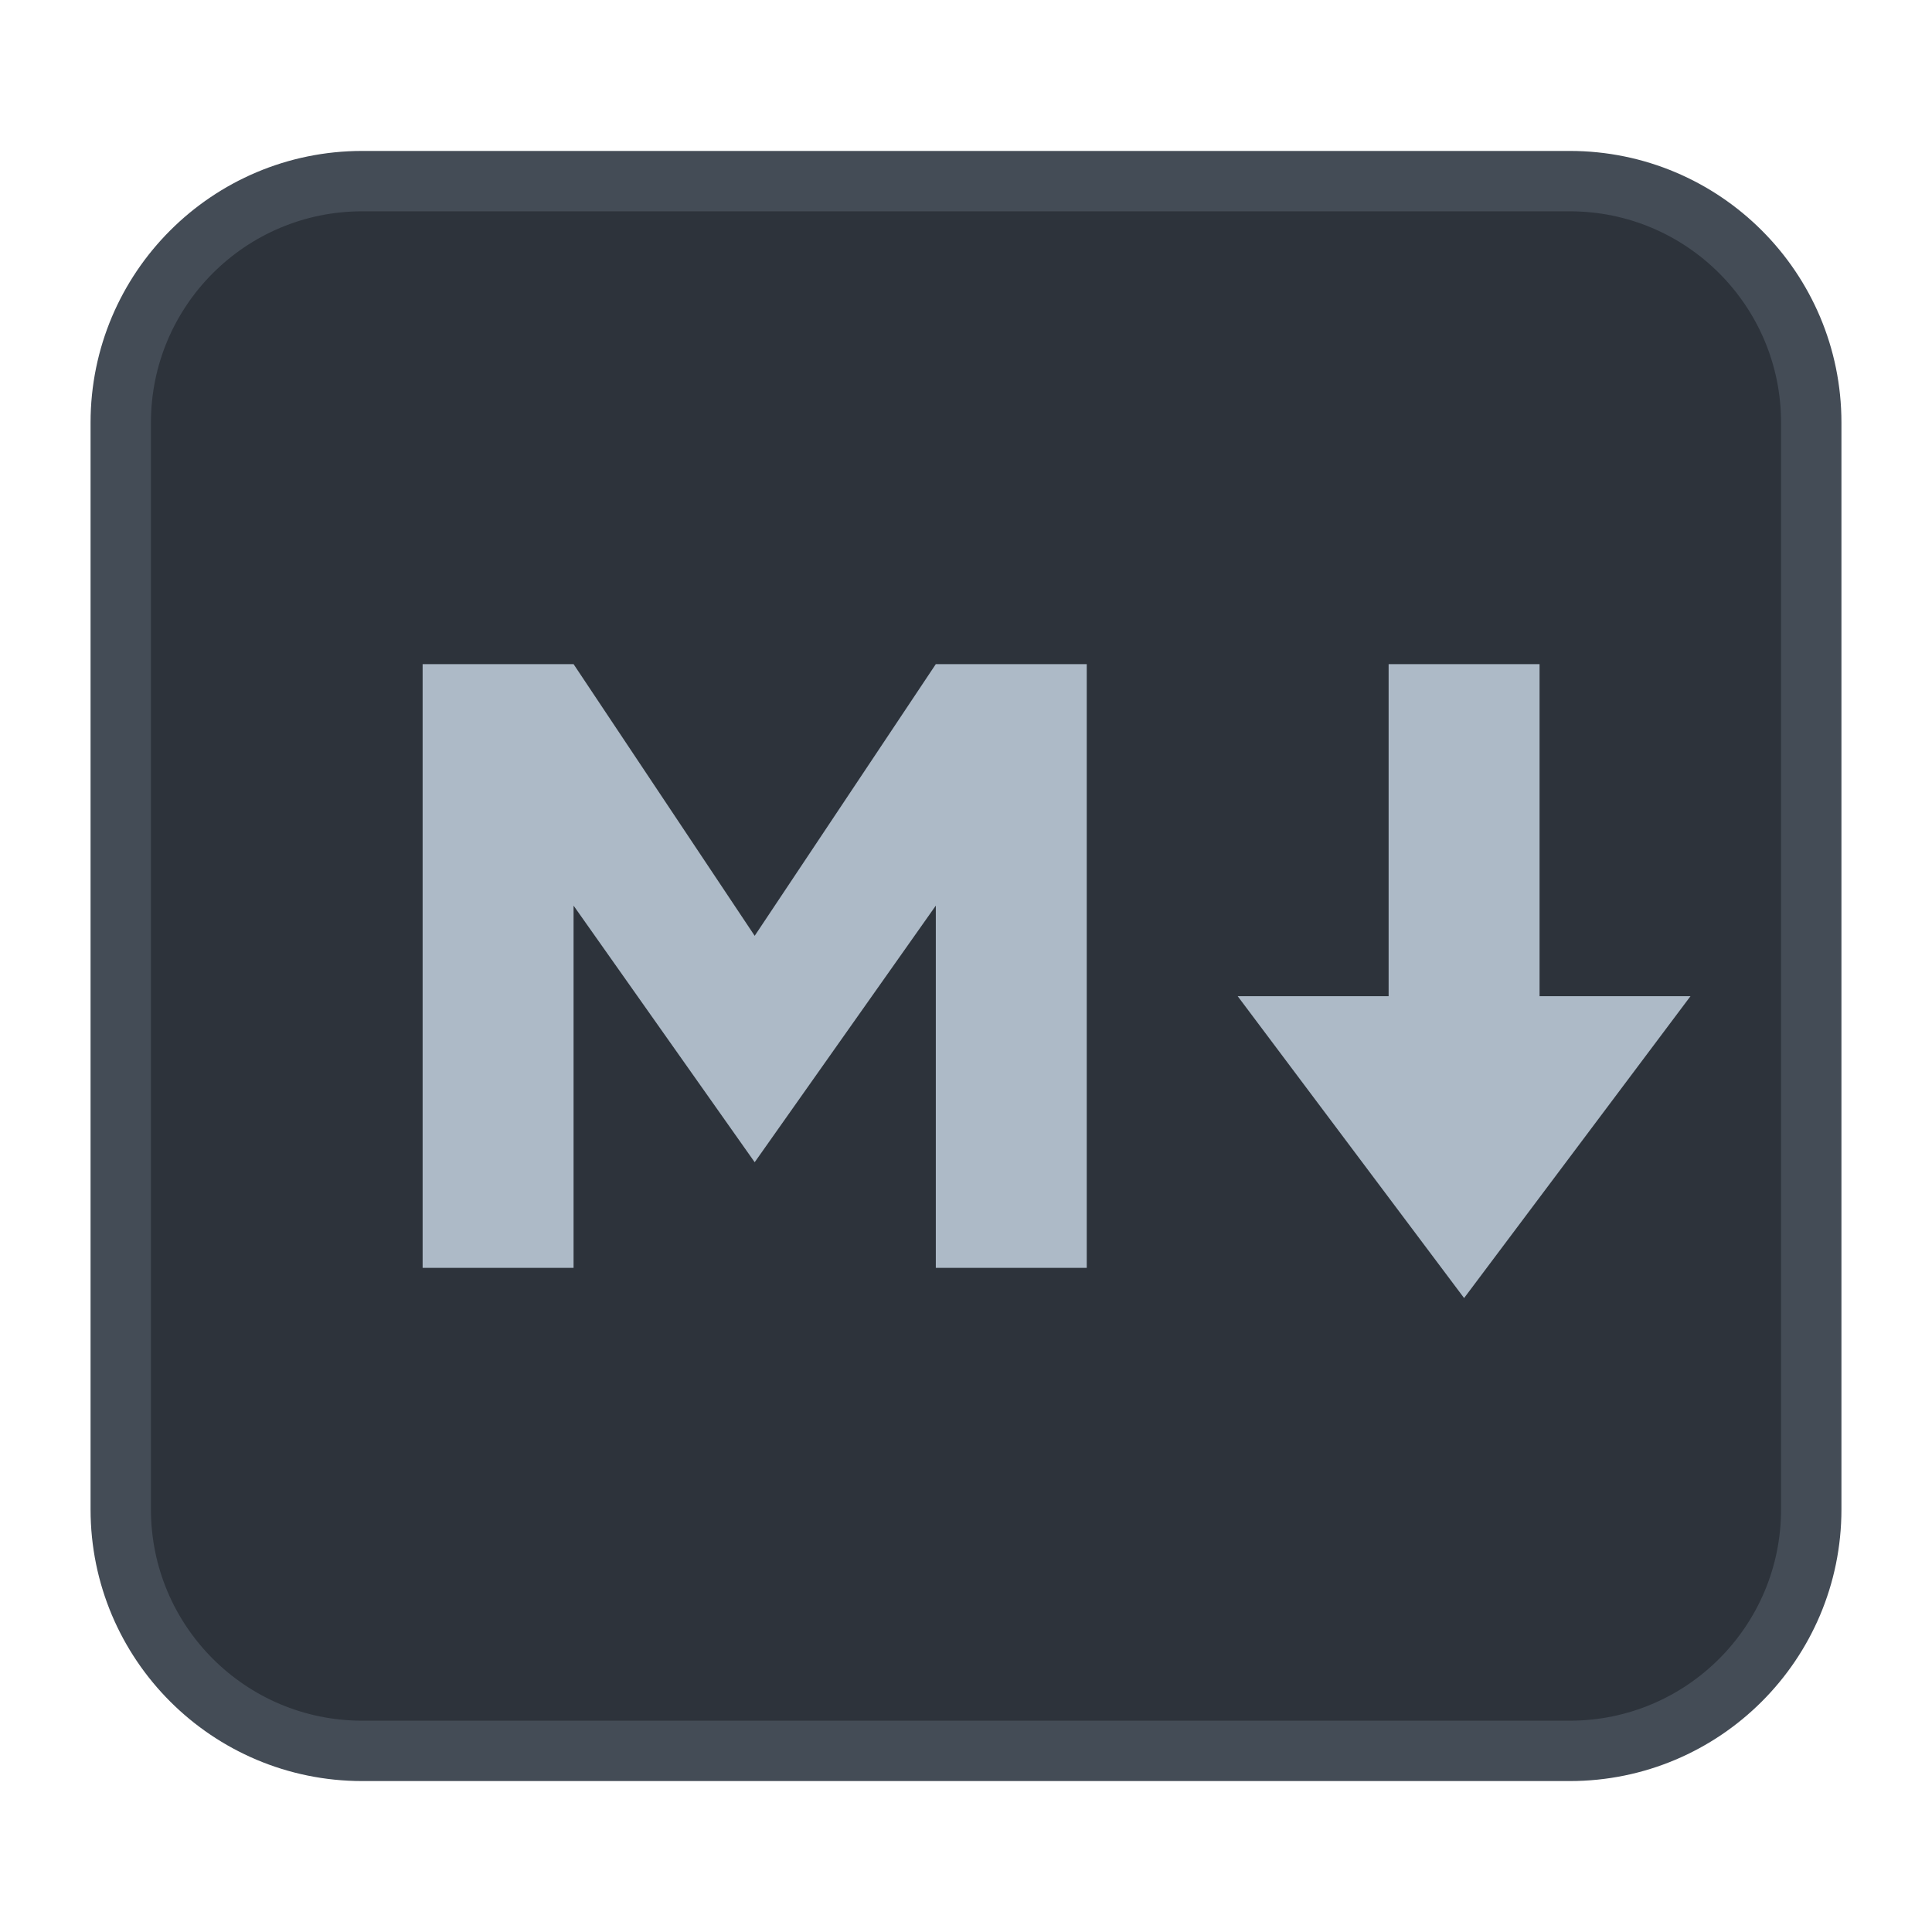
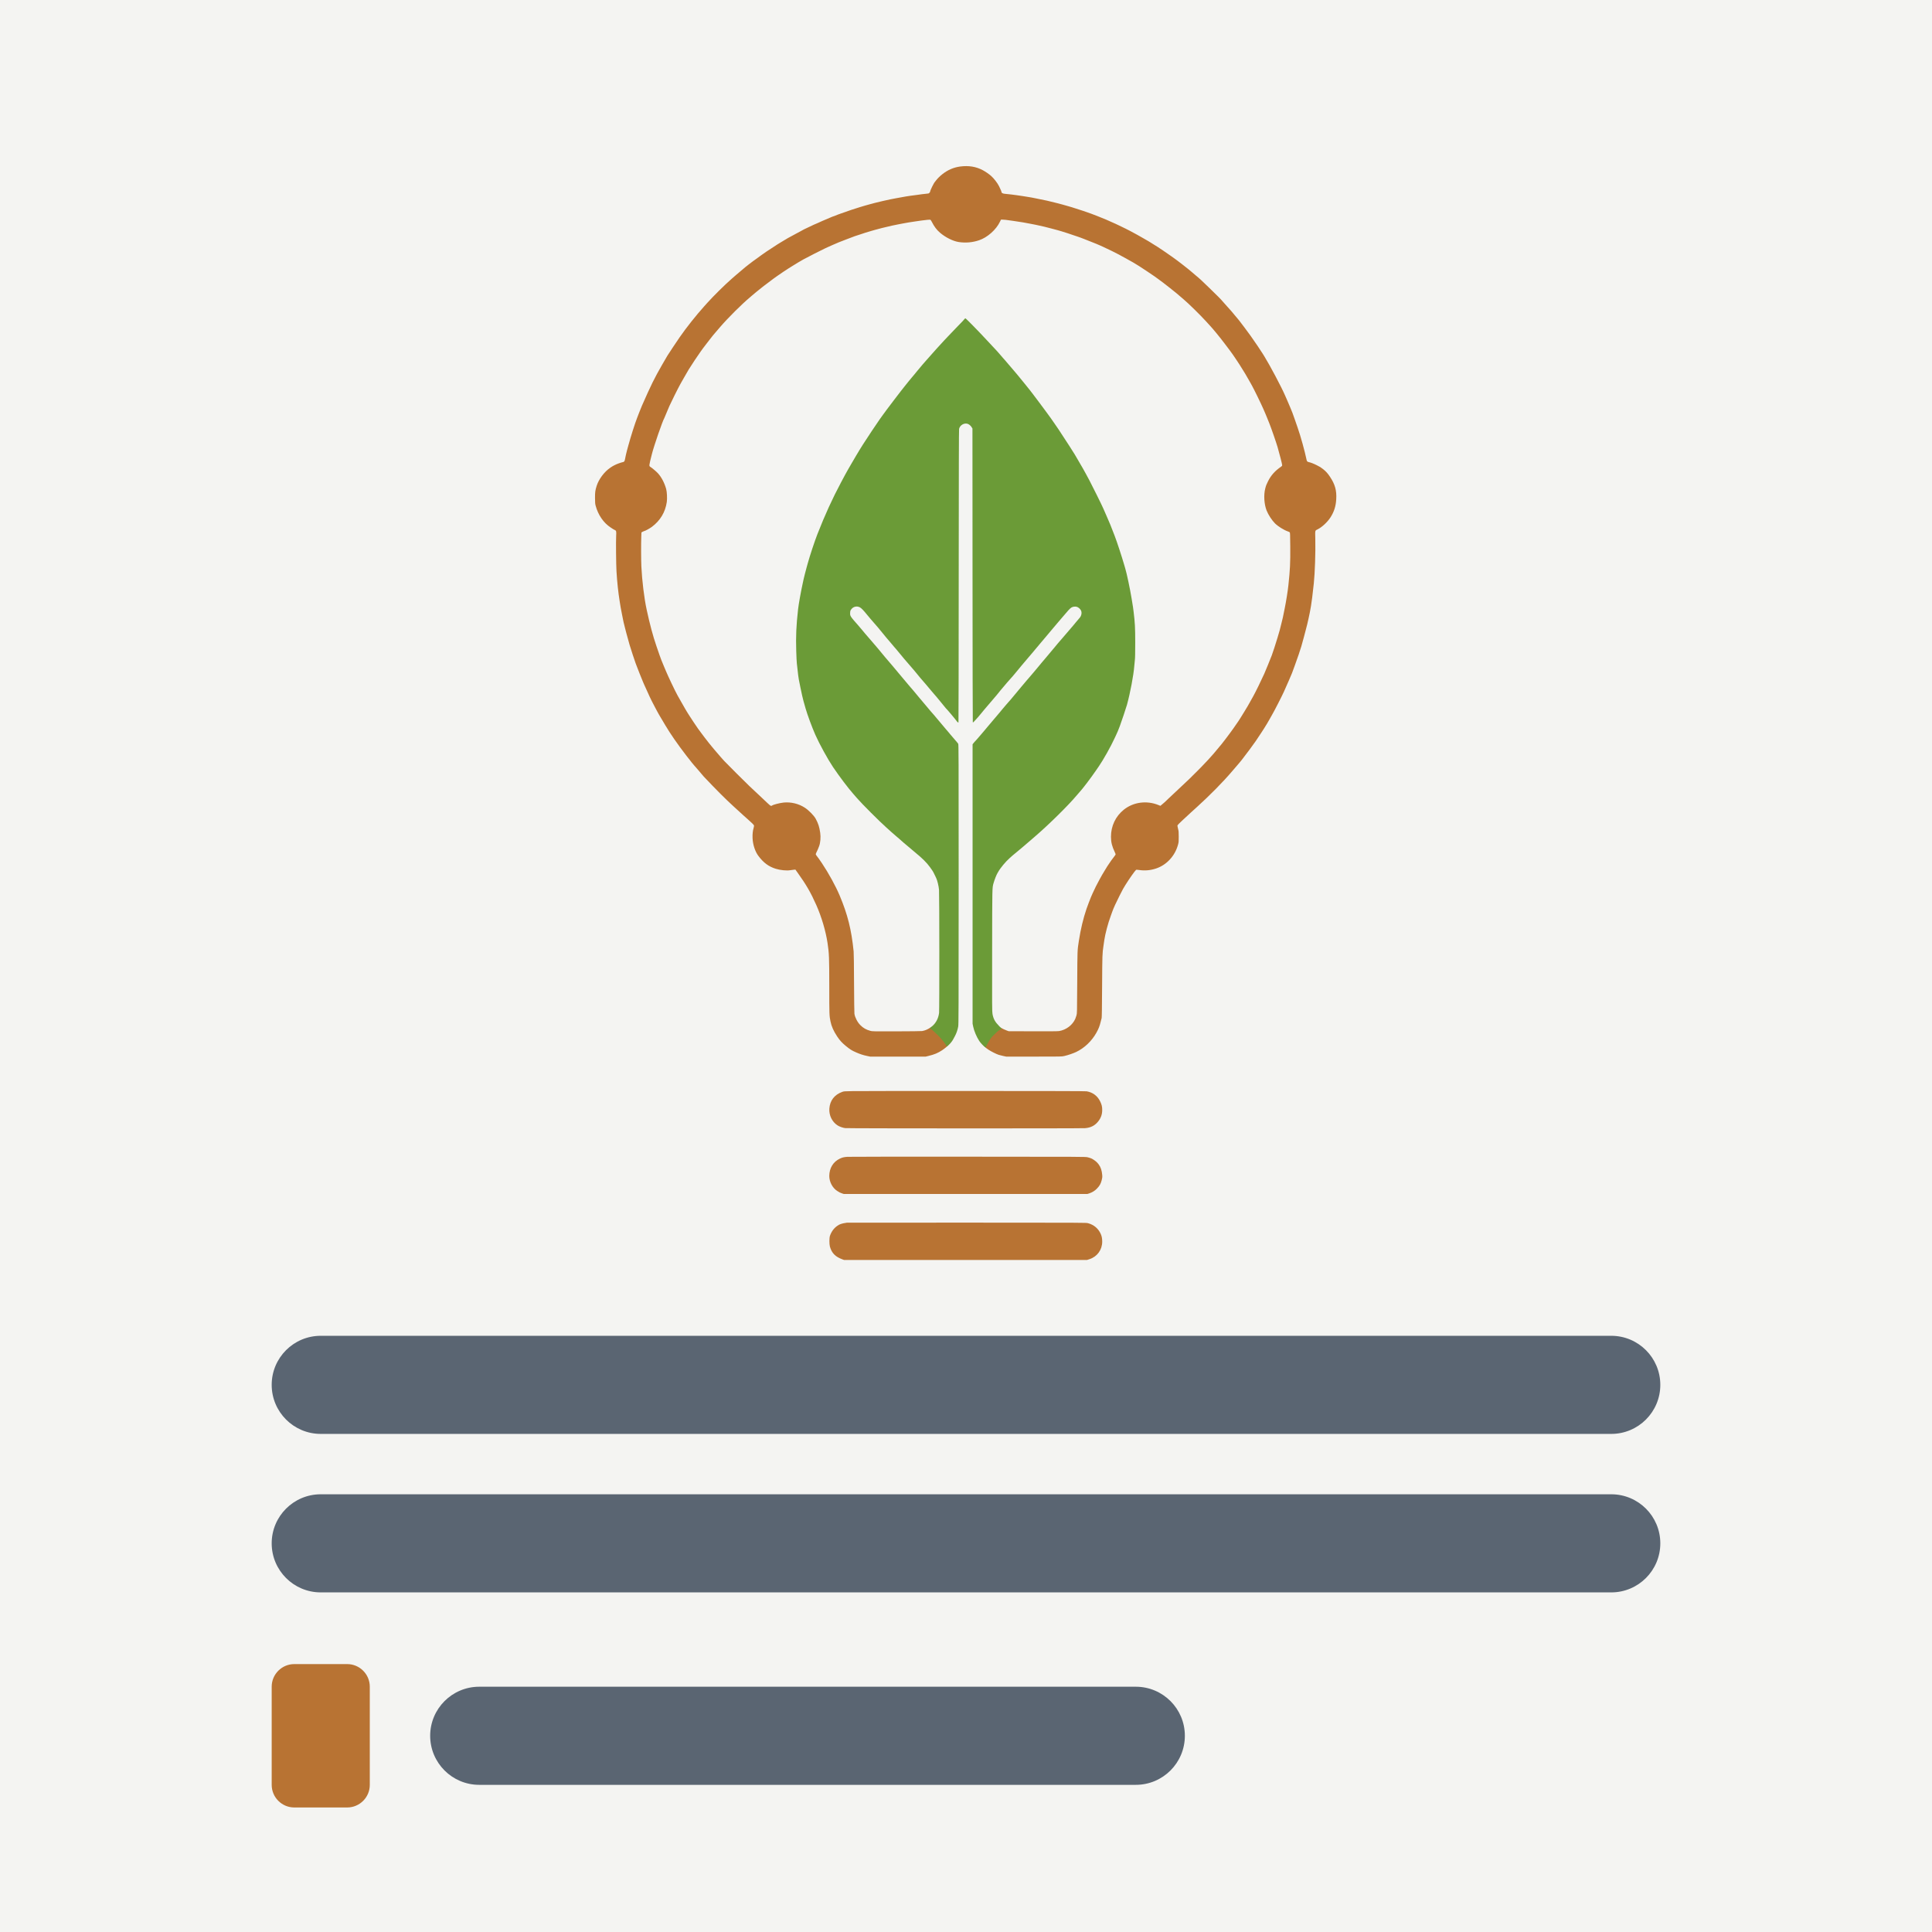
- <svg xmlns="http://www.w3.org/2000/svg" viewBox="0 0 64 64" width="64" height="64">
-   <rect x="4" y="6" width="56" height="52" rx="8" fill="#2d333b" />
-   <rect x="4" y="6" width="56" height="52" rx="8" fill="none" stroke="#444c56" stroke-width="2" />
-   <g fill="#adbac7">
-     <path d="M14 42V22h5l6 9 6-9h5v20h-5V30l-6 8.5L19 30v12z" />
-     <path d="M46 22h5v11h5l-7.5 10L41 33h5z" />
+ <svg xmlns="http://www.w3.org/2000/svg" viewBox="0 0 512 512" width="512" height="512" role="img" aria-label="zeile">
+   <rect width="512" height="512" fill="#F4F4F2" />
+   <g transform="translate(76.242 15.211) scale(0.351)">
+     <g transform="scale(0.2041467)">
+       <g transform="translate(0,5016) scale(0.1,-0.1)" fill="#B87333">
+         <path d="M24875 46125 c-243 -32 -463 -126 -665 -286 -89 -70 -185 -166 -235     -234 -17 -22 -32 -42 -35 -45 -41 -38 -180 -320 -180 -365 0 -9 -12 -29 -28     -44 -24 -25 -36 -28 -121 -34 -52 -4 -122 -12 -155 -17 -34 -6 -113 -17 -176     -25 -216 -27 -344 -45 -420 -59 -100 -20 -290 -54 -365 -66 -188 -29 -776     -165 -985 -227 -47 -14 -108 -31 -137 -38 -29 -7 -71 -20 -95 -28 -24 -8 -79     -25 -123 -37 -130 -37 -487 -157 -670 -225 -38 -14 -83 -30 -100 -35 -16 -5     -39 -14 -50 -19 -32 -16 -151 -61 -159 -61 -5 0 -22 -6 -39 -14 -18 -8 -59     -26 -92 -39 -268 -113 -304 -129 -438 -191 -43 -20 -80 -36 -83 -36 -7 0 -76     -32 -273 -126 -84 -41 -155 -74 -156 -74 -2 0 -51 -27 -109 -60 -58 -33 -108     -60 -112 -60 -3 0 -36 -17 -72 -39 -57 -33 -136 -75 -302 -163 -19 -11 -66     -39 -105 -63 -38 -24 -110 -67 -160 -96 -49 -29 -101 -60 -115 -70 -14 -9 -79     -52 -145 -95 -240 -155 -322 -210 -455 -306 -74 -53 -142 -103 -150 -110 -8     -8 -35 -27 -60 -43 -95 -63 -433 -325 -465 -360 -5 -6 -48 -42 -95 -80 -47     -38 -124 -103 -171 -145 -47 -41 -116 -102 -155 -135 -237 -205 -674 -636     -894 -881 -19 -21 -75 -84 -125 -139 -306 -341 -658 -784 -909 -1146 -102     -147 -417 -620 -452 -679 -47 -79 -31 -50 -196 -337 -287 -499 -409 -747 -748     -1518 -25 -57 -63 -152 -103 -255 -24 -63 -58 -151 -75 -195 -82 -210 -238     -702 -317 -995 -20 -74 -45 -164 -55 -200 -19 -67 -64 -263 -76 -335 -11 -64     -30 -93 -66 -100 -92 -19 -254 -79 -331 -122 -33 -18 -60 -33 -62 -33 -2 0     -41 -26 -87 -57 -218 -148 -423 -422 -501 -669 -53 -167 -62 -234 -61 -449 1     -171 4 -212 22 -281 91 -343 292 -637 553 -808 41 -26 85 -56 99 -65 14 -10     39 -23 56 -29 56 -23 62 -48 52 -217 -11 -178 -3 -1068 12 -1310 23 -387 64     -777 116 -1099 15 -89 32 -197 39 -241 7 -44 28 -150 45 -235 18 -85 36 -177     41 -205 5 -27 15 -77 23 -110 9 -33 29 -116 46 -185 17 -69 37 -150 46 -180 8     -30 23 -86 34 -125 73 -277 121 -438 209 -701 103 -313 111 -334 247 -679 73     -186 102 -257 134 -330 5 -11 24 -56 43 -100 40 -92 85 -190 132 -290 18 -38     47 -103 65 -144 30 -69 122 -252 211 -418 22 -40 58 -108 80 -150 23 -43 51     -94 63 -113 11 -19 28 -47 36 -62 15 -27 74 -125 113 -189 12 -19 48 -80 80     -135 186 -316 449 -696 782 -1129 38 -49 74 -95 79 -101 6 -6 22 -26 36 -44     56 -75 107 -139 169 -210 73 -85 171 -197 186 -214 6 -6 44 -51 85 -101 41     -49 82 -96 90 -105 471 -498 799 -826 1095 -1096 186 -168 340 -310 370 -338     17 -16 77 -69 135 -120 162 -141 250 -228 256 -253 3 -12 -3 -53 -14 -90 -33     -110 -45 -234 -39 -383 11 -239 94 -492 215 -652 192 -256 382 -396 645 -477     161 -51 411 -75 533 -52 27 5 81 12 120 16 l71 7 95 -134 c311 -434 474 -719     678 -1177 194 -438 348 -958 415 -1401 59 -388 64 -529 65 -1625 0 -1033 1     -1068 45 -1280 37 -181 114 -355 247 -555 96 -145 174 -230 313 -345 166 -136     220 -170 388 -244 141 -63 268 -104 410 -133 l112 -23 1025 0 1025 0 95 23     c231 56 357 109 518 216 100 67 212 160 212 177 0 38 -326 429 -452 541 -120     107 -128 116 -128 133 0 23 -16 19 -73 -18 -111 -72 -191 -105 -302 -126 -28     -5 -443 -10 -945 -11 -883 -2 -896 -2 -974 19 -149 40 -259 102 -367 210 -107     107 -199 285 -219 420 -5 36 -11 545 -14 1131 -3 671 -8 1106 -15 1175 -82     807 -220 1361 -517 2068 -145 346 -416 839 -657 1197 -80 120 -147 213 -194     272 -18 22 -33 49 -33 59 0 11 15 50 34 87 33 64 53 111 91 212 46 123 64 331     40 490 -33 227 -71 343 -169 525 -63 115 -253 309 -396 403 -228 151 -519 221     -791 193 -150 -16 -407 -84 -425 -112 -3 -5 -18 -9 -35 -9 -24 0 -51 21 -147     113 -64 61 -149 141 -187 177 -39 36 -144 135 -235 221 -91 86 -196 184 -235     220 -79 72 -854 845 -931 929 -66 71 -204 230 -276 316 -32 38 -71 84 -88 102     -16 18 -67 79 -112 135 -46 56 -88 109 -95 117 -65 80 -234 301 -298 390 -44     62 -90 125 -103 140 -26 33 -291 431 -342 514 -19 32 -51 83 -71 114 -20 31     -51 85 -70 119 -19 34 -79 139 -134 235 -54 95 -109 191 -121 213 -12 23 -26     50 -32 60 -66 114 -337 685 -407 855 -13 30 -44 105 -70 165 -91 216 -133 322     -173 440 -23 66 -73 212 -112 325 -133 386 -246 808 -366 1365 -89 413 -169     1063 -194 1590 -11 229 -13 864 -3 1098 l6 158 42 25 c23 13 47 24 54 24 31 0     211 98 291 158 311 234 496 544 551 921 18 130 6 373 -24 481 -65 229 -173     435 -304 579 -52 58 -212 194 -276 234 -59 38 -60 30 54 482 79 311 388 1207     458 1326 5 8 21 47 36 85 36 90 114 275 124 295 5 8 21 47 37 85 29 72 333     683 384 769 16 28 36 64 44 80 9 17 27 48 40 70 32 54 55 93 77 135 11 19 23     42 29 50 14 24 125 214 130 225 7 15 58 93 223 345 63 97 151 225 219 320 26     36 64 89 85 118 21 29 74 98 118 155 43 56 117 152 164 212 74 96 110 140 240     290 14 17 66 77 116 135 280 327 809 854 1100 1095 33 28 65 55 70 61 6 6 48     42 95 80 47 38 87 72 90 75 5 6 158 129 205 164 11 9 45 35 75 58 66 52 295     225 330 249 14 10 66 47 115 83 108 77 418 286 460 309 17 9 75 45 130 81 109     70 310 190 405 242 147 81 702 364 806 411 16 8 70 32 119 54 50 22 113 50     140 63 124 58 375 160 530 216 45 16 198 74 315 119 25 9 79 27 120 39 41 13     91 29 110 36 54 21 253 83 370 116 58 16 121 34 140 40 106 32 381 101 630     157 47 11 148 32 225 46 77 14 172 32 210 40 84 17 276 49 435 71 63 9 160 23     215 31 164 23 306 36 328 30 15 -3 34 -28 56 -73 93 -183 181 -299 305 -406     206 -176 484 -314 696 -346 254 -38 507 -16 750 66 308 103 634 392 773 687     l37 76 60 0 c57 0 128 -8 390 -46 315 -46 436 -66 635 -106 83 -17 173 -34     200 -39 48 -9 124 -26 320 -71 50 -12 173 -43 275 -71 102 -27 199 -53 215     -57 131 -34 589 -182 760 -245 39 -14 83 -30 99 -35 17 -5 68 -25 115 -44 299     -118 376 -148 463 -184 53 -23 123 -53 155 -67 32 -15 78 -36 103 -47 112 -49     546 -262 565 -277 5 -5 60 -34 120 -66 61 -31 130 -69 155 -84 25 -15 79 -46     120 -68 91 -49 163 -90 255 -148 39 -24 84 -52 100 -61 32 -17 533 -352 575     -383 14 -10 68 -50 120 -87 52 -38 100 -73 107 -79 6 -5 37 -28 68 -50 64 -46     515 -402 530 -419 6 -6 51 -45 100 -86 50 -41 92 -77 95 -81 3 -3 32 -29 66     -57 153 -126 620 -585 812 -797 75 -82 143 -157 151 -166 96 -99 372 -435 540     -659 64 -85 151 -200 193 -255 41 -55 92 -125 112 -155 20 -30 73 -109 119     -175 73 -106 172 -260 286 -448 20 -32 45 -73 56 -90 22 -34 187 -322 199     -347 4 -8 27 -51 52 -95 79 -142 332 -660 420 -862 30 -71 59 -137 64 -148 5     -11 26 -60 46 -110 20 -49 69 -172 110 -272 67 -166 254 -705 304 -877 73     -252 170 -631 170 -668 0 -20 -10 -34 -41 -55 -222 -151 -374 -321 -482 -539     -62 -124 -74 -155 -103 -266 -63 -243 -42 -580 50 -816 62 -157 197 -364 311     -477 111 -110 324 -243 472 -295 32 -11 64 -27 73 -35 13 -14 15 -84 19 -534     4 -605 -8 -849 -69 -1421 -22 -210 -84 -600 -136 -855 -30 -148 -61 -301 -69     -340 -8 -38 -35 -151 -61 -250 -25 -99 -50 -197 -55 -218 -8 -33 -22 -81 -84     -287 -65 -217 -172 -546 -208 -640 -65 -170 -229 -570 -281 -688 -106 -237     -325 -684 -404 -824 -38 -68 -84 -150 -102 -183 -60 -111 -140 -249 -225 -385     -46 -74 -100 -162 -120 -195 -71 -117 -93 -151 -292 -435 -145 -206 -467 -629     -507 -665 -6 -5 -51 -59 -100 -120 -49 -60 -94 -114 -100 -120 -6 -5 -33 -37     -61 -70 -58 -70 -247 -275 -361 -391 -43 -44 -120 -123 -171 -175 -175 -180     -480 -475 -618 -599 -59 -52 -300 -279 -485 -456 -52 -50 -113 -108 -135 -129     -39 -37 -154 -135 -158 -135 -1 0 -34 13 -73 29 -434 177 -927 111 -1280 -171     -305 -244 -477 -606 -476 -1005 1 -196 38 -349 136 -554 20 -42 36 -84 36 -93     0 -8 -13 -30 -28 -48 -50 -58 -227 -308 -277 -390 -5 -9 -46 -75 -90 -147 -44     -71 -91 -149 -104 -173 -13 -24 -54 -97 -91 -163 -87 -154 -204 -390 -265     -530 -26 -60 -53 -123 -61 -140 -18 -40 -129 -332 -159 -420 -123 -361 -217     -755 -284 -1185 -57 -370 -54 -310 -61 -1540 -6 -1136 -6 -1146 -28 -1221 -12     -41 -31 -98 -43 -125 -103 -233 -341 -413 -602 -454 -51 -8 -336 -10 -967 -8     l-895 3 -65 23 c-79 29 -158 66 -225 105 -27 16 -51 24 -53 19 -2 -6 -59 -60     -127 -121 -133 -119 -293 -307 -340 -401 -25 -50 -87 -135 -109 -151 -16 -12     66 -89 163 -153 106 -70 293 -164 386 -195 33 -10 110 -30 170 -43 l110 -23     1025 0 c1019 0 1026 0 1121 22 132 30 326 96 437 148 304 144 576 401 749 710     80 141 124 252 157 395 15 63 33 131 39 150 7 24 13 390 17 1180 7 1173 8     1206 51 1495 11 77 25 169 30 205 34 236 135 617 234 885 14 39 41 113 59 165     48 136 137 331 273 600 131 257 137 268 214 391 143 229 349 522 392 557 13     11 34 11 122 -2 206 -31 415 -12 619 56 392 130 702 466 814 882 25 94 27 114     26 296 0 176 -3 205 -26 297 -15 56 -24 110 -21 121 2 10 79 88 171 173 91 85     200 185 242 224 41 38 80 74 86 80 6 5 100 91 210 190 487 441 982 943 1319     1340 28 33 95 111 150 175 171 196 219 257 491 622 182 244 270 372 439 633     32 50 77 119 100 155 62 96 157 255 200 335 39 72 99 179 115 205 46 72 346     659 409 800 148 331 266 601 303 695 39 98 152 414 248 690 77 223 125 384     190 635 33 129 67 258 75 285 23 77 84 330 104 430 10 50 31 149 46 220 28     138 53 294 85 540 18 134 27 215 60 525 40 372 66 1138 55 1630 -7 349 -16     315 90 368 159 79 361 268 470 438 135 211 199 411 214 671 20 326 -44 554     -233 836 -83 125 -147 195 -251 278 -84 67 -111 84 -235 146 -125 63 -221 99     -306 118 -39 8 -60 30 -69 70 -72 345 -222 886 -336 1210 -23 66 -70 201 -104     300 -75 217 -100 283 -160 423 -26 59 -64 150 -86 202 -22 52 -46 109 -54 125     -8 17 -37 82 -64 145 -126 294 -565 1120 -760 1433 -20 32 -48 77 -62 100 -89     143 -269 409 -453 669 -73 103 -401 542 -419 560 -7 7 -30 35 -52 63 -122 153     -348 414 -476 550 -26 28 -64 70 -84 95 -57 70 -178 191 -481 486 -310 301     -350 338 -514 474 -62 52 -121 102 -130 111 -74 70 -551 443 -680 531 -30 21     -80 56 -110 78 -100 73 -464 320 -509 346 -14 8 -39 23 -56 34 -16 11 -46 29     -65 40 -19 11 -62 38 -95 60 -33 22 -74 48 -92 57 -18 10 -110 63 -205 118     -95 54 -191 109 -213 121 -48 26 -152 82 -260 141 -78 42 -259 132 -420 208     -44 21 -98 46 -120 57 -66 32 -307 139 -355 158 -79 31 -324 130 -345 140 -19     9 -102 40 -210 80 -143 53 -463 161 -595 200 -41 12 -95 29 -119 38 -24 8 -58     18 -75 22 -17 4 -71 20 -121 35 -49 15 -121 35 -160 45 -38 10 -122 32 -185     49 -268 70 -488 120 -760 171 -63 12 -144 28 -180 36 -36 7 -103 19 -150 25     -46 6 -88 13 -92 15 -3 2 -58 11 -120 19 -62 8 -156 22 -208 30 -88 14 -273     35 -433 51 -69 7 -117 31 -117 60 0 23 -35 106 -91 219 -56 115 -189 288 -290     378 -76 69 -215 164 -313 216 -249 132 -519 176 -831 136z M20880 11929 c-287     -5 -309 -6 -370 -28 -288 -104 -455 -319 -477 -616 -18 -249 99 -490 300 -622     69 -45 192 -90 282 -102 92 -13 8710 -15 8875 -2 215 17 370 98 494 260 95     124 140 254 140 411 0 126 -17 198 -79 325 -97 199 -276 331 -497 367 -54 8     -1141 11 -4218 12 -2280 1 -4282 -1 -4450 -5z M20695 9499 c-131 -11 -188 -25     -276 -68 -245 -116 -387 -351 -389 -638 -1 -218 118 -444 294 -557 89 -57 100     -62 171 -87 l70 -24 4505 0 4505 0 75 24 c100 33 199 93 270 166 107 109 149     182 185 320 22 86 25 112 20 185 -14 176 -56 301 -138 407 -52 67 -90 102     -176 161 -71 48 -111 65 -226 94 -79 20 -110 20 -4445 22 -2401 2 -4401 -1     -4445 -5z M20680 7063 c-71 -7 -196 -36 -237 -54 -23 -10 -44 -19 -47 -19 -3     0 -33 -19 -67 -42 -127 -87 -219 -212 -275 -373 -25 -72 -26 -305 -1 -395 66     -240 201 -378 462 -473 l60 -22 4495 0 4495 0 86 28 c288 92 474 349 473 652     -1 119 -16 197 -55 284 -90 200 -253 337 -468 395 -76 20 -88 20 -4481 21     -2423 1 -4421 0 -4440 -2z" />
+       </g>
+       <g transform="translate(0,5016) scale(0.1,-0.1)" fill="#6B9B37">
+         <path d="M25043 40496 c-9 -17 -126 -140 -337 -356 -83 -85 -212 -220 -286     -299 -74 -79 -142 -151 -151 -160 -76 -78 -462 -506 -644 -716 -33 -38 -97     -111 -142 -162 -46 -51 -128 -151 -185 -221 -56 -70 -109 -134 -117 -143 -9     -8 -52 -60 -96 -114 -44 -54 -94 -115 -111 -134 -18 -20 -49 -59 -70 -87 -22     -28 -58 -73 -80 -100 -88 -104 -716 -928 -803 -1054 -41 -59 -79 -112 -126     -175 -64 -87 -516 -765 -621 -933 -49 -78 -107 -171 -128 -205 -21 -34 -76     -125 -121 -202 -45 -77 -120 -205 -167 -285 -100 -169 -201 -348 -250 -440     -19 -36 -82 -153 -139 -260 -322 -603 -598 -1207 -879 -1925 -105 -270 -280     -798 -360 -1090 -12 -44 -30 -109 -40 -145 -26 -89 -95 -362 -110 -430 -6 -30     -20 -95 -31 -145 -71 -325 -152 -774 -173 -965 -68 -602 -85 -999 -68 -1549 7     -207 16 -410 22 -451 11 -85 37 -312 50 -440 10 -94 23 -162 82 -450 44 -216     92 -431 113 -500 13 -46 36 -128 79 -280 65 -228 238 -697 361 -975 150 -338     458 -900 653 -1190 227 -338 570 -792 747 -990 40 -44 105 -118 144 -165 168     -197 837 -866 1080 -1080 41 -36 124 -111 185 -167 61 -55 140 -124 176 -153     36 -28 85 -71 110 -94 82 -76 210 -186 489 -419 281 -235 341 -288 421 -367     116 -117 162 -170 239 -275 89 -121 109 -153 165 -270 26 -55 52 -107 56 -116     43 -84 98 -308 109 -449 13 -167 15 -4431 2 -4545 -24 -204 -116 -379 -262     -500 -43 -36 -79 -69 -79 -73 0 -4 14 -13 30 -20 17 -8 67 -48 112 -90 44 -43     112 -106 151 -142 123 -115 317 -362 317 -403 0 -29 24 -19 81 32 73 65 154     171 188 246 5 11 24 47 43 80 58 104 102 229 126 360 15 83 16 490 17 5260 0     4845 -1 5172 -17 5200 -9 17 -63 82 -119 145 -120 136 -132 150 -184 215 -21     28 -42 52 -45 55 -3 3 -27 32 -55 65 -27 33 -52 62 -56 65 -3 3 -39 46 -80 95     -40 50 -78 95 -84 100 -7 6 -52 60 -101 120 -69 87 -278 329 -304 355 -3 3     -25 30 -50 60 -25 30 -74 89 -110 131 -121 140 -158 184 -236 280 -164 199     -308 371 -370 439 -43 48 -138 161 -269 320 -44 53 -125 150 -180 215 -55 64     -135 161 -179 214 -43 53 -107 128 -142 166 -34 39 -100 116 -146 171 -215     263 -300 364 -508 604 -41 48 -104 120 -139 161 -35 41 -75 88 -90 104 -14 17     -57 68 -95 115 -38 47 -104 124 -145 171 -314 356 -316 359 -309 483 3 63 7     78 39 121 73 103 205 135 317 78 58 -29 135 -109 281 -290 45 -57 98 -120 117     -140 19 -21 81 -92 137 -158 56 -65 120 -140 143 -165 22 -25 87 -103 144     -175 83 -105 256 -311 280 -335 3 -3 39 -45 80 -95 41 -49 86 -103 101 -120     14 -16 44 -50 66 -75 22 -25 91 -108 153 -185 62 -77 129 -158 149 -180 20     -22 59 -67 87 -100 159 -187 241 -281 254 -295 8 -8 53 -62 100 -120 46 -58     87 -107 90 -110 3 -3 23 -27 45 -55 34 -43 99 -118 207 -240 15 -16 53 -62 85     -101 32 -39 87 -104 122 -145 35 -41 85 -99 110 -129 25 -30 64 -75 87 -100     22 -25 107 -128 189 -230 82 -102 152 -187 155 -190 28 -20 348 -399 407 -483     25 -35 51 -52 61 -42 4 4 8 2437 9 5408 2 3915 6 5415 14 5449 31 133 178 223     307 189 56 -16 119 -66 156 -126 l31 -50 3 -5430 c1 -2986 6 -5433 10 -5437     10 -10 35 13 117 107 33 37 67 75 75 83 8 9 49 56 90 107 41 50 104 127 140     170 74 90 368 434 385 451 19 19 128 151 213 259 69 88 444 522 462 535 3 3     41 48 84 100 43 52 96 115 116 140 21 25 80 96 131 159 130 156 161 193 264     311 50 57 116 135 148 174 32 39 68 82 80 96 12 14 101 120 197 235 96 116     207 246 245 290 39 44 109 127 155 185 46 58 143 173 215 255 72 83 164 191     205 240 184 221 276 321 326 350 55 32 136 43 199 25 57 -16 127 -77 155 -136     40 -83 16 -202 -57 -279 -16 -16 -71 -82 -123 -145 -52 -63 -105 -126 -116     -140 -73 -86 -349 -408 -408 -476 -138 -158 -176 -203 -268 -316 -51 -62 -133     -160 -183 -218 -50 -58 -121 -143 -159 -190 -38 -47 -100 -119 -136 -160 -37     -41 -91 -106 -120 -145 -44 -58 -318 -379 -459 -541 -62 -70 -94 -108 -181     -215 -103 -127 -330 -399 -379 -455 -20 -22 -61 -69 -91 -104 -30 -35 -62 -71     -70 -80 -8 -9 -49 -56 -90 -105 -41 -50 -77 -92 -80 -95 -3 -3 -45 -54 -94     -114 -82 -101 -304 -363 -365 -431 -15 -16 -60 -70 -101 -120 -40 -49 -76 -92     -79 -95 -4 -3 -65 -75 -136 -160 -72 -85 -146 -171 -165 -191 -60 -63 -104     -112 -127 -143 l-23 -30 0 -5167 0 -5166 21 -104 c33 -163 127 -385 226 -536     46 -69 158 -190 205 -219 44 -28 49 -29 41 -9 -3 9 1 23 10 33 8 9 34 57 57     105 24 49 57 108 74 130 17 23 44 62 60 85 17 24 59 69 95 100 35 32 84 78     107 103 24 25 56 52 71 59 15 8 46 26 68 39 22 14 41 26 43 27 1 1 -44 48     -101 105 -146 147 -208 260 -241 444 -15 82 -17 284 -13 2335 3 2388 2 2324     52 2500 37 130 108 312 145 370 5 8 17 29 26 45 81 147 277 382 432 519 37 32     83 72 102 90 19 17 57 50 85 71 27 22 90 74 139 115 49 41 121 102 161 135 40     33 134 114 210 180 77 66 177 153 224 193 514 441 1237 1153 1546 1522 39 47     86 101 104 120 115 122 413 513 615 808 29 42 78 113 108 157 159 230 447 742     568 1010 13 28 38 82 57 120 44 89 104 233 149 355 67 182 233 676 263 785     121 439 245 1094 271 1435 5 69 15 170 22 225 9 70 13 263 13 640 0 560 -10     737 -61 1155 -15 126 -19 153 -74 485 -59 360 -181 934 -234 1105 -8 25 -27     88 -41 140 -82 285 -274 871 -350 1065 -46 118 -65 167 -160 410 -26 66 -87     209 -137 319 -49 110 -105 238 -125 285 -36 90 -429 884 -509 1031 -25 47 -84     156 -130 242 -46 87 -94 175 -108 195 -24 38 -175 297 -246 423 -41 73 -82     139 -155 253 -27 42 -77 120 -110 173 -56 89 -355 548 -394 604 -10 14 -47 68     -82 120 -59 86 -99 143 -196 283 -18 26 -48 67 -66 91 -17 24 -90 123 -162     221 -71 97 -175 236 -229 308 -55 73 -147 195 -205 272 -58 77 -108 142 -111     145 -4 3 -40 48 -80 100 -41 52 -80 101 -87 108 -7 8 -66 80 -130 160 -64 81     -144 179 -178 217 -34 39 -92 108 -131 155 -60 74 -133 159 -325 380 -26 30     -64 73 -84 95 -20 22 -69 78 -108 125 -40 46 -79 92 -87 100 -8 9 -40 43 -70     76 -30 32 -91 97 -135 144 -44 47 -136 146 -205 220 -314 339 -758 790 -776     790 -7 0 -17 -6 -21 -14z" />
+       </g>
+     </g>
  </g>
+   <rect x="72" y="354" width="368" height="26" rx="13" fill="#5A6572" />
+   <rect x="72" y="396" width="368" height="26" rx="13" fill="#5A6572" />
+   <rect x="72" y="441" width="26" height="38" rx="6" fill="#B87333" />
+   <rect x="114" y="447" width="200" height="26" rx="13" fill="#5A6572" />
</svg>
